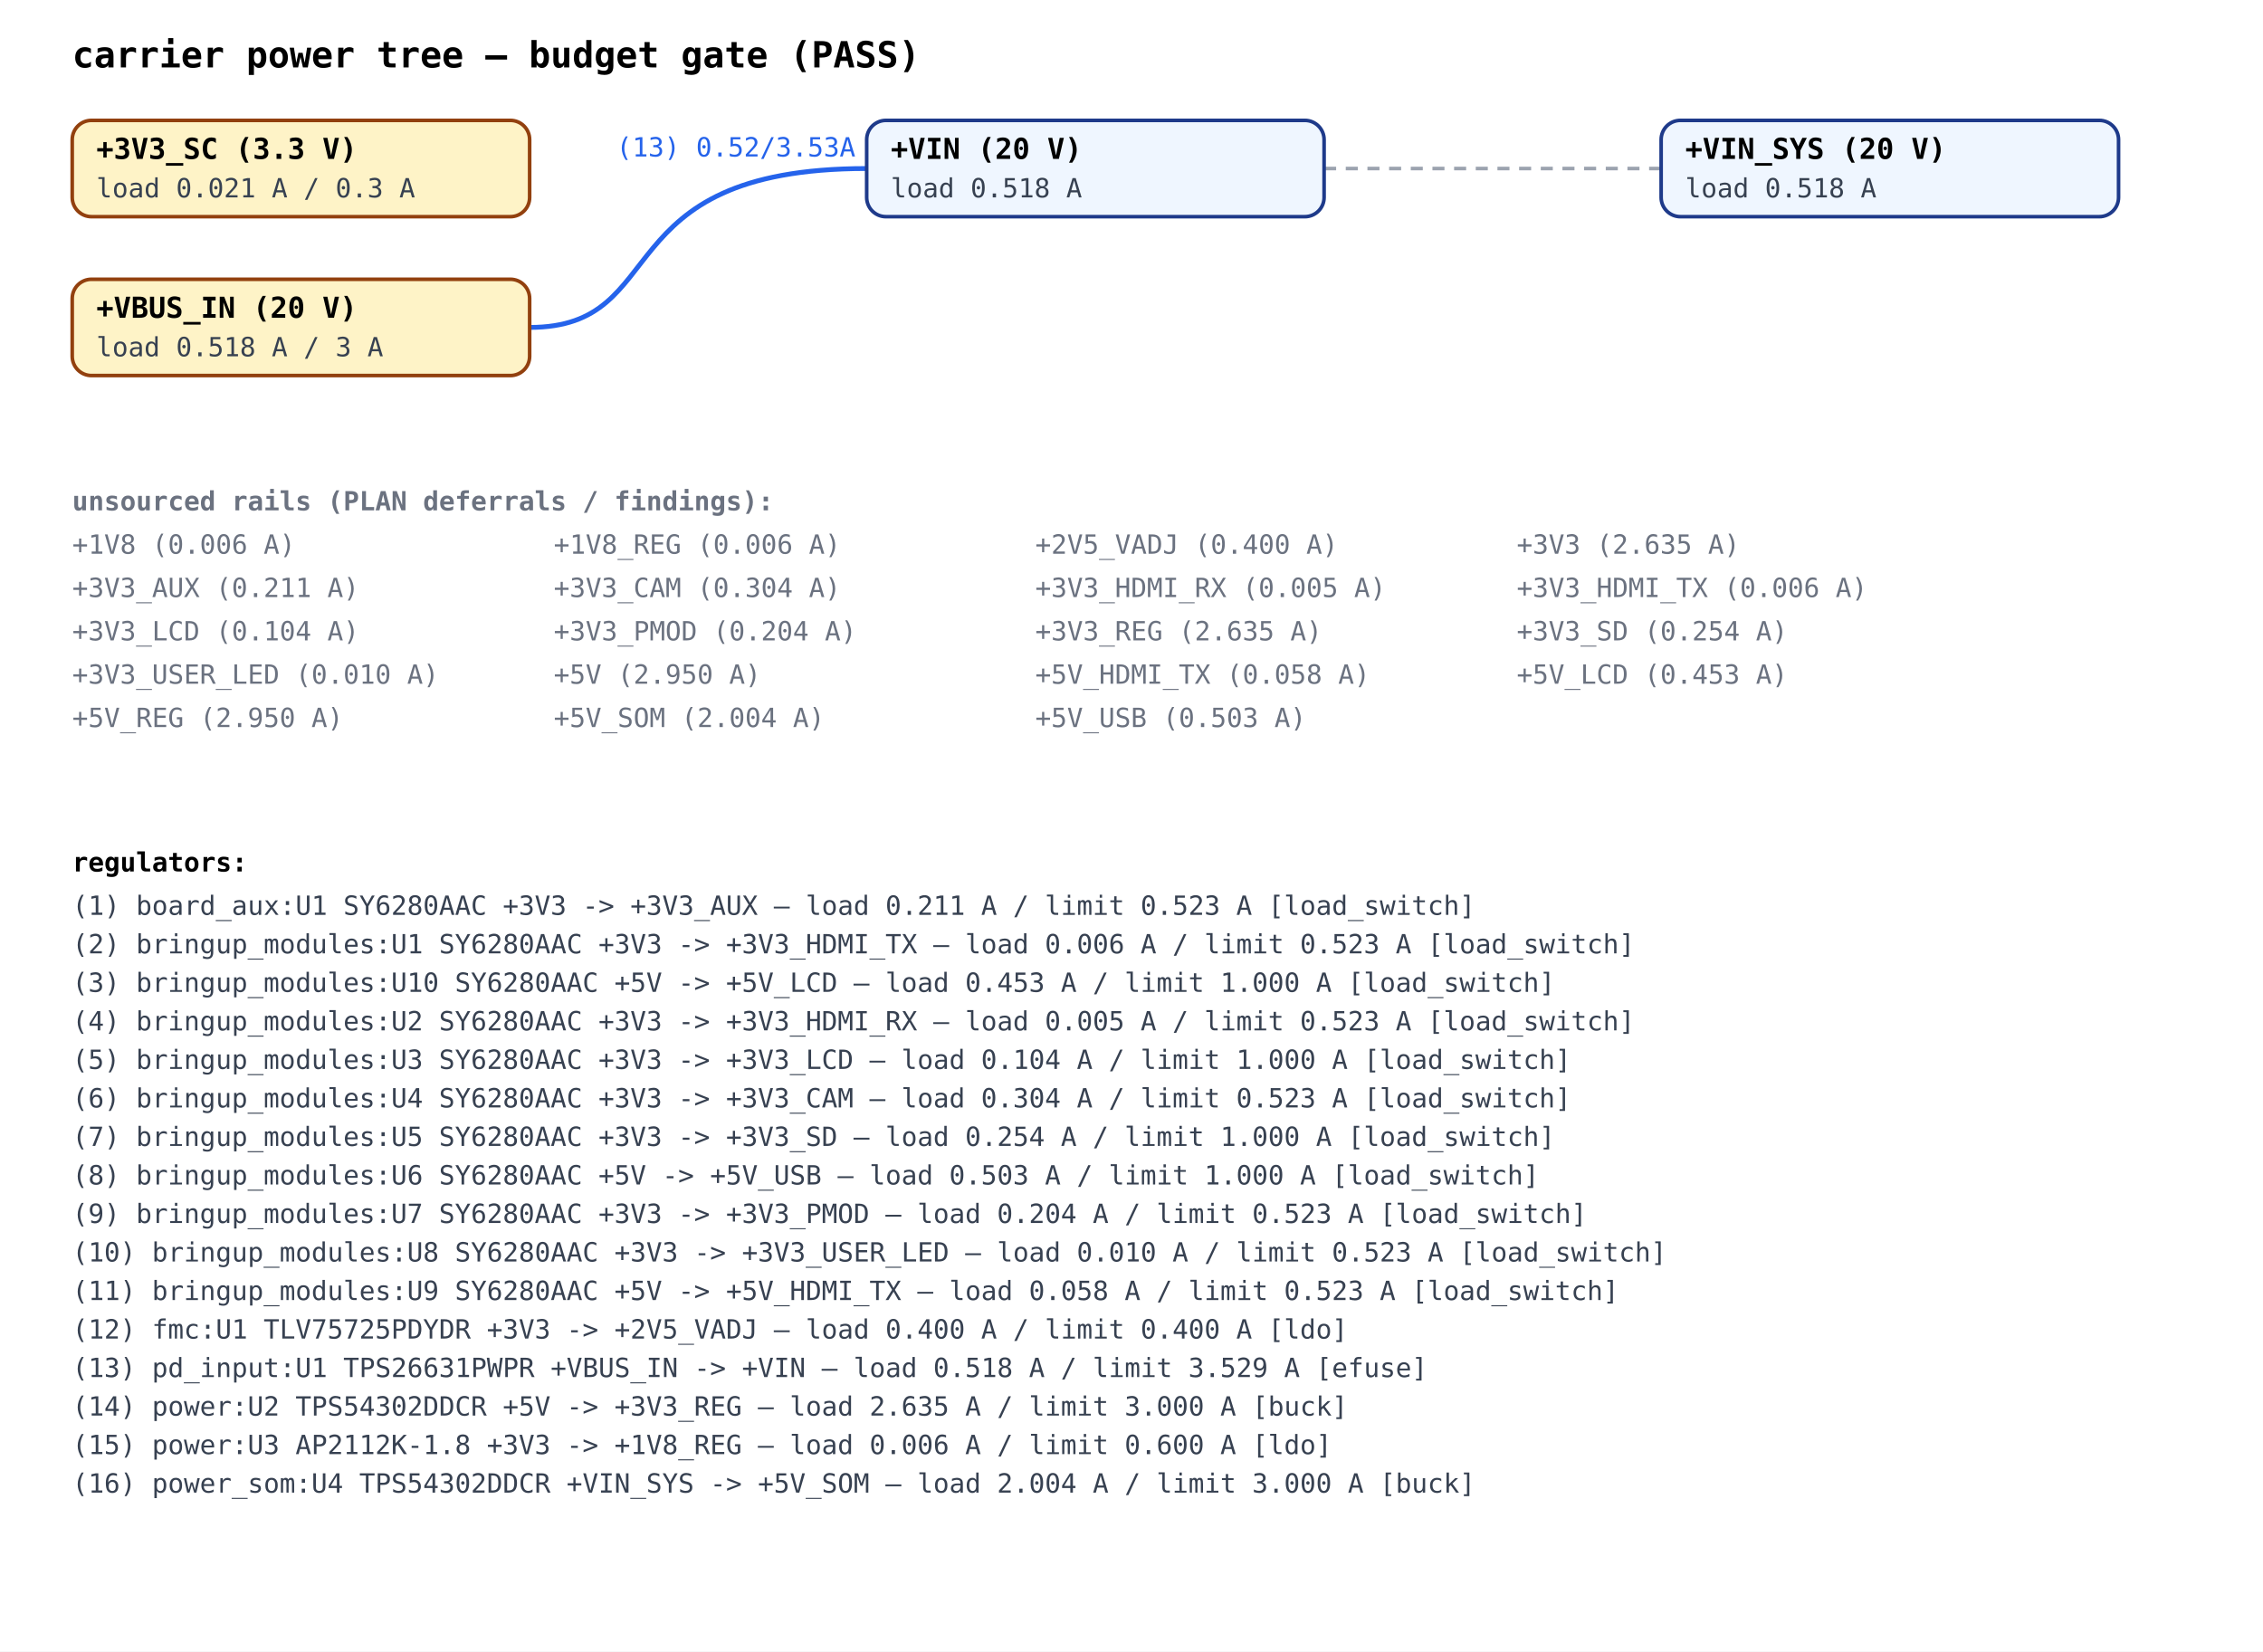
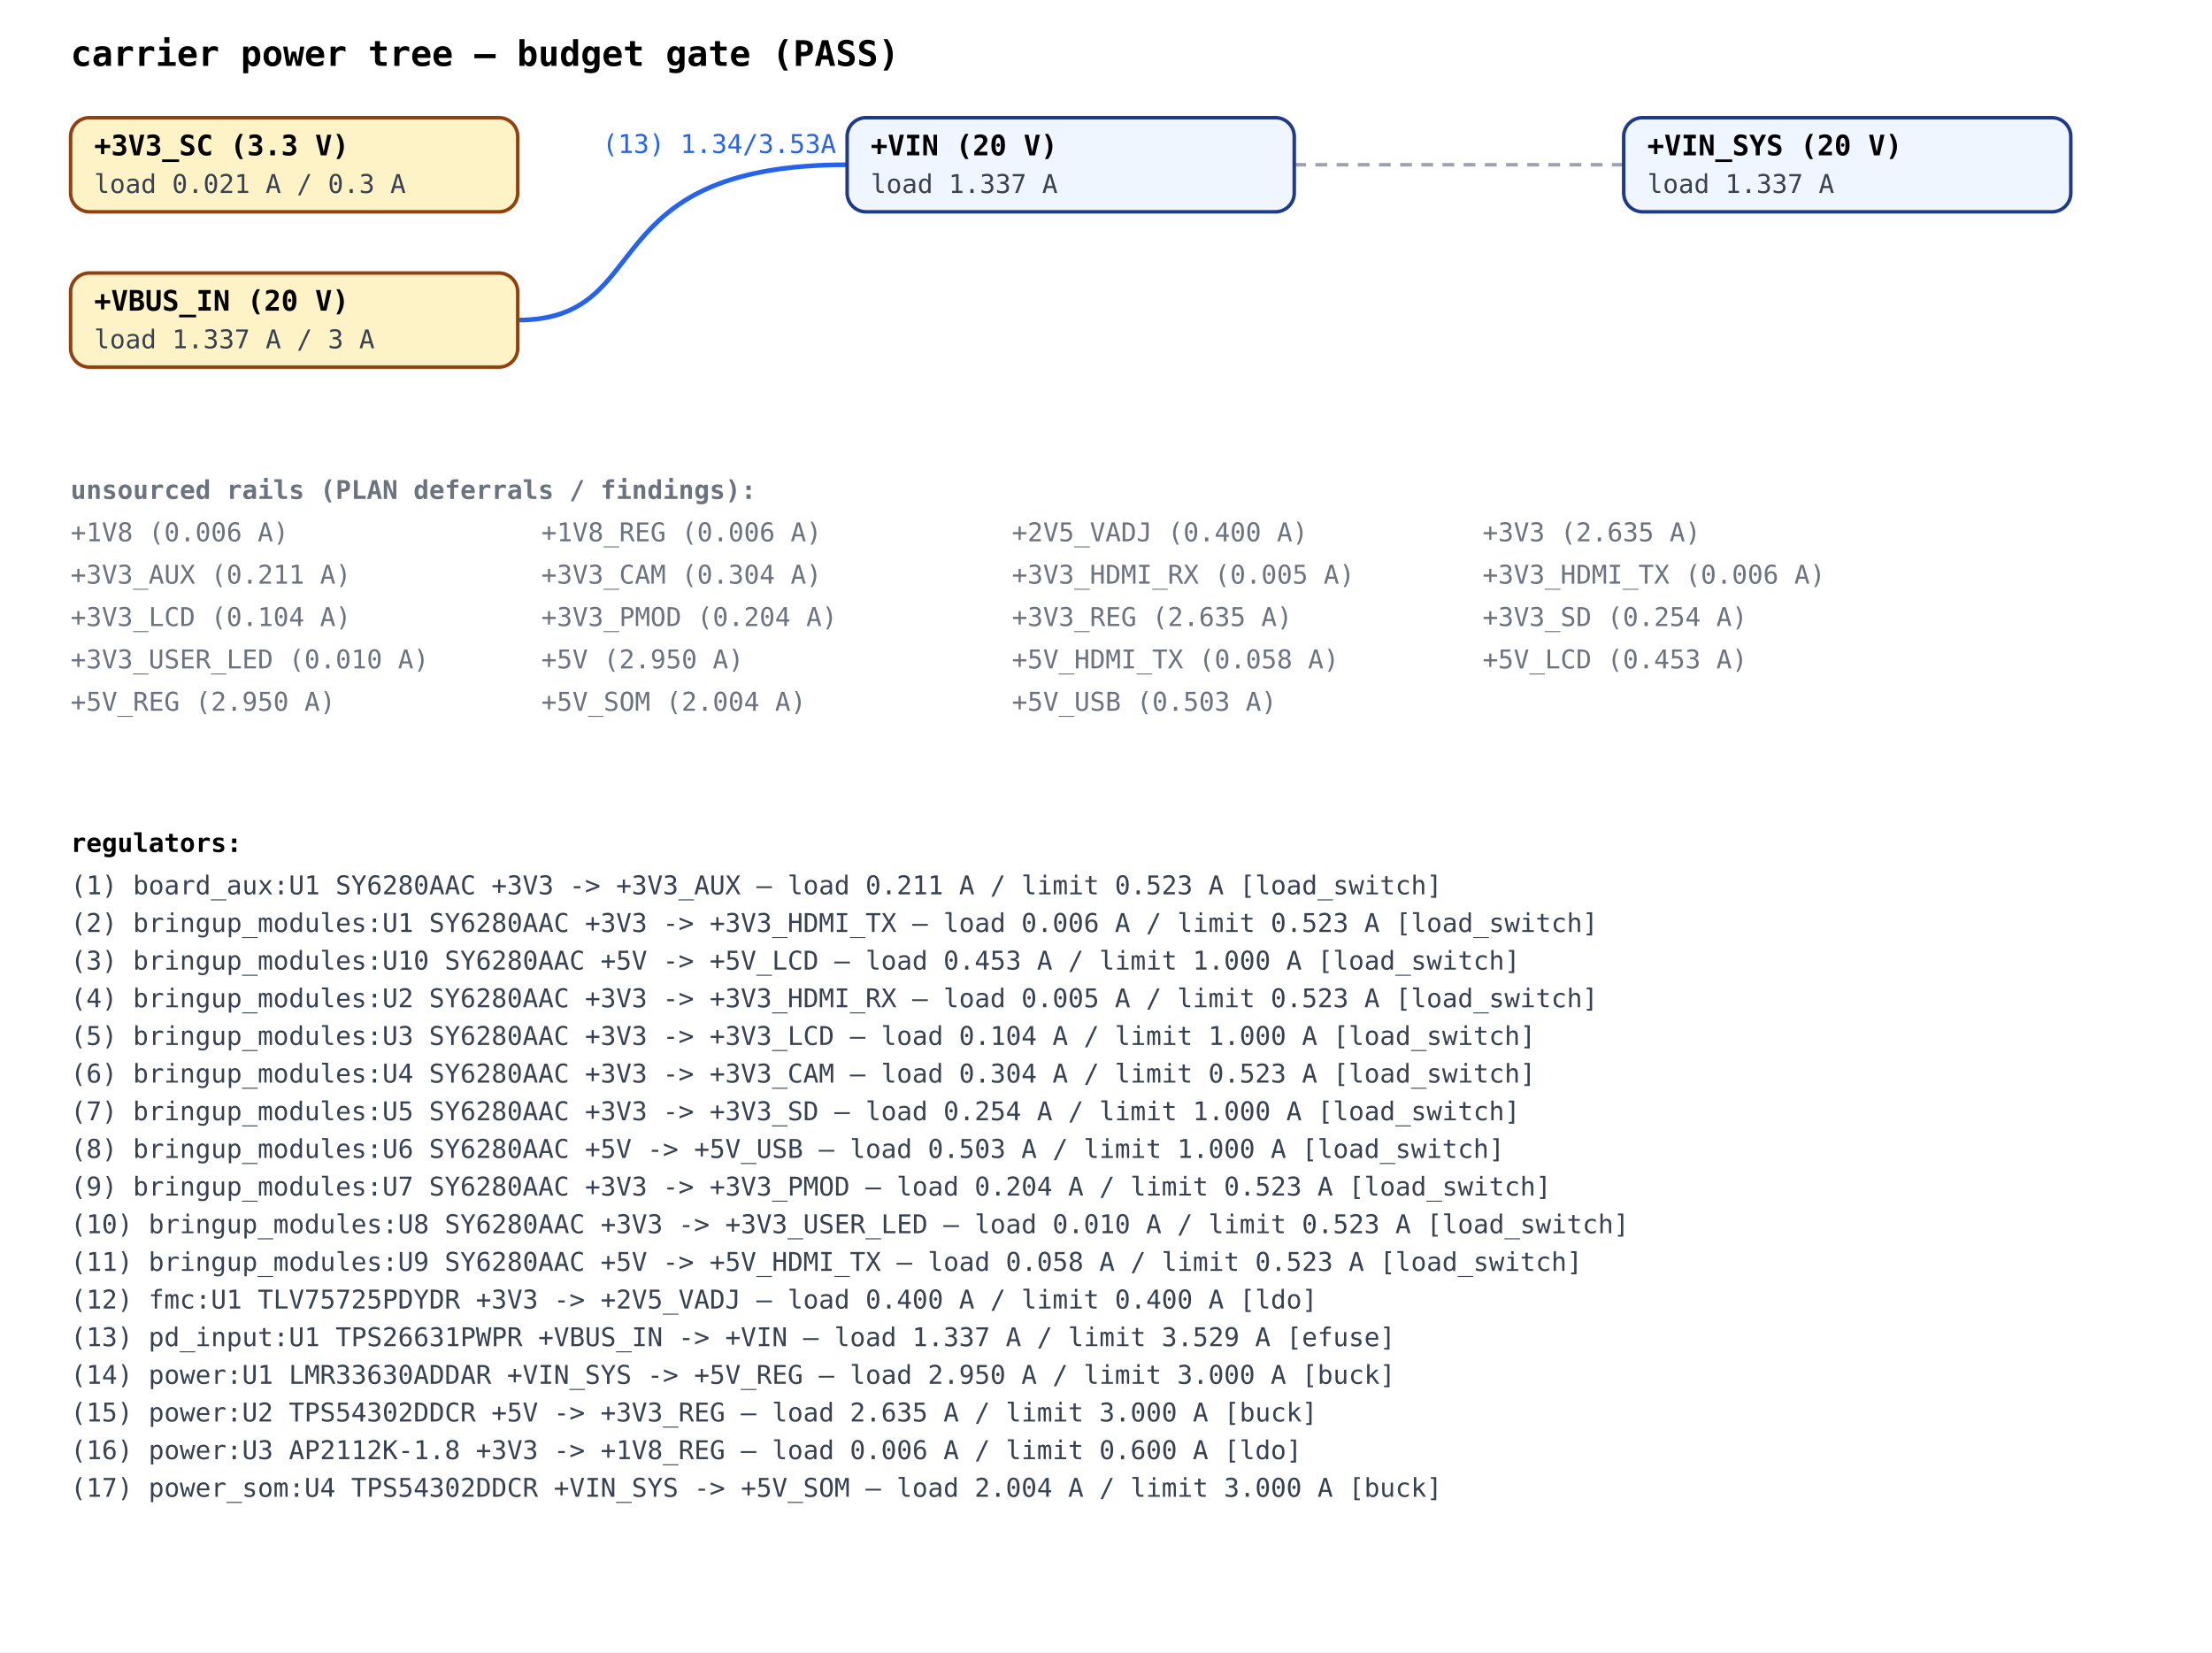
- <svg xmlns="http://www.w3.org/2000/svg" viewBox="0 0 940 686" font-family="ui-monospace, SFMono-Regular, Menlo, monospace" font-size="11">
-   <rect width="940" height="686" fill="white" />
+ <svg xmlns="http://www.w3.org/2000/svg" viewBox="0 0 940 702" font-family="ui-monospace, SFMono-Regular, Menlo, monospace" font-size="11">
+   <rect width="940" height="702" fill="white" />
  <text x="30" y="28" font-size="15" font-weight="bold">carrier power tree — budget gate (PASS)</text>
  <path d="M220,136 C280,136 250,70 360,70" fill="none" stroke="#2563eb" stroke-width="2" />
  <rect x="254" y="54" width="105" height="14" fill="white" fill-opacity="0.85" />
-   <text x="256" y="65" fill="#2563eb">(13) 0.52/3.53A</text>
+   <text x="256" y="65" fill="#2563eb">(13) 1.34/3.53A</text>
  <line x1="550" y1="70" x2="690" y2="70" stroke="#9ca3af" stroke-width="1.5" stroke-dasharray="5,4" />
  <rect x="30" y="50" width="190" height="40" rx="8" fill="#fef3c7" stroke="#92400e" stroke-width="1.5" />
  <text x="40" y="66" font-weight="bold" font-size="12">+3V3_SC (3.3 V)</text>
  <text x="40" y="82" fill="#374151">load 0.021 A / 0.3 A</text>
  <rect x="30" y="116" width="190" height="40" rx="8" fill="#fef3c7" stroke="#92400e" stroke-width="1.5" />
  <text x="40" y="132" font-weight="bold" font-size="12">+VBUS_IN (20 V)</text>
-   <text x="40" y="148" fill="#374151">load 0.518 A / 3 A</text>
+   <text x="40" y="148" fill="#374151">load 1.337 A / 3 A</text>
  <rect x="360" y="50" width="190" height="40" rx="8" fill="#eff6ff" stroke="#1e3a8a" stroke-width="1.5" />
  <text x="370" y="66" font-weight="bold" font-size="12">+VIN (20 V)</text>
-   <text x="370" y="82" fill="#374151">load 0.518 A</text>
+   <text x="370" y="82" fill="#374151">load 1.337 A</text>
  <rect x="690" y="50" width="190" height="40" rx="8" fill="#eff6ff" stroke="#1e3a8a" stroke-width="1.5" />
  <text x="700" y="66" font-weight="bold" font-size="12">+VIN_SYS (20 V)</text>
-   <text x="700" y="82" fill="#374151">load 0.518 A</text>
+   <text x="700" y="82" fill="#374151">load 1.337 A</text>
  <text x="30" y="212" font-weight="bold" fill="#6b7280">unsourced rails (PLAN deferrals / findings):</text>
  <text x="30" y="230" fill="#6b7280">+1V8 (0.006 A)</text>
  <text x="230" y="230" fill="#6b7280">+1V8_REG (0.006 A)</text>
  <text x="430" y="230" fill="#6b7280">+2V5_VADJ (0.400 A)</text>
  <text x="630" y="230" fill="#6b7280">+3V3 (2.635 A)</text>
  <text x="30" y="248" fill="#6b7280">+3V3_AUX (0.211 A)</text>
  <text x="230" y="248" fill="#6b7280">+3V3_CAM (0.304 A)</text>
  <text x="430" y="248" fill="#6b7280">+3V3_HDMI_RX (0.005 A)</text>
  <text x="630" y="248" fill="#6b7280">+3V3_HDMI_TX (0.006 A)</text>
  <text x="30" y="266" fill="#6b7280">+3V3_LCD (0.104 A)</text>
  <text x="230" y="266" fill="#6b7280">+3V3_PMOD (0.204 A)</text>
  <text x="430" y="266" fill="#6b7280">+3V3_REG (2.635 A)</text>
  <text x="630" y="266" fill="#6b7280">+3V3_SD (0.254 A)</text>
  <text x="30" y="284" fill="#6b7280">+3V3_USER_LED (0.010 A)</text>
  <text x="230" y="284" fill="#6b7280">+5V (2.950 A)</text>
  <text x="430" y="284" fill="#6b7280">+5V_HDMI_TX (0.058 A)</text>
  <text x="630" y="284" fill="#6b7280">+5V_LCD (0.453 A)</text>
  <text x="30" y="302" fill="#6b7280">+5V_REG (2.950 A)</text>
  <text x="230" y="302" fill="#6b7280">+5V_SOM (2.004 A)</text>
  <text x="430" y="302" fill="#6b7280">+5V_USB (0.503 A)</text>
  <text x="30" y="362" font-weight="bold">regulators:</text>
  <text x="30" y="380" fill="#374151">(1) board_aux:U1 SY6280AAC +3V3 -&gt; +3V3_AUX — load 0.211 A / limit 0.523 A [load_switch]</text>
  <text x="30" y="396" fill="#374151">(2) bringup_modules:U1 SY6280AAC +3V3 -&gt; +3V3_HDMI_TX — load 0.006 A / limit 0.523 A [load_switch]</text>
  <text x="30" y="412" fill="#374151">(3) bringup_modules:U10 SY6280AAC +5V -&gt; +5V_LCD — load 0.453 A / limit 1.000 A [load_switch]</text>
  <text x="30" y="428" fill="#374151">(4) bringup_modules:U2 SY6280AAC +3V3 -&gt; +3V3_HDMI_RX — load 0.005 A / limit 0.523 A [load_switch]</text>
  <text x="30" y="444" fill="#374151">(5) bringup_modules:U3 SY6280AAC +3V3 -&gt; +3V3_LCD — load 0.104 A / limit 1.000 A [load_switch]</text>
  <text x="30" y="460" fill="#374151">(6) bringup_modules:U4 SY6280AAC +3V3 -&gt; +3V3_CAM — load 0.304 A / limit 0.523 A [load_switch]</text>
  <text x="30" y="476" fill="#374151">(7) bringup_modules:U5 SY6280AAC +3V3 -&gt; +3V3_SD — load 0.254 A / limit 1.000 A [load_switch]</text>
  <text x="30" y="492" fill="#374151">(8) bringup_modules:U6 SY6280AAC +5V -&gt; +5V_USB — load 0.503 A / limit 1.000 A [load_switch]</text>
  <text x="30" y="508" fill="#374151">(9) bringup_modules:U7 SY6280AAC +3V3 -&gt; +3V3_PMOD — load 0.204 A / limit 0.523 A [load_switch]</text>
  <text x="30" y="524" fill="#374151">(10) bringup_modules:U8 SY6280AAC +3V3 -&gt; +3V3_USER_LED — load 0.010 A / limit 0.523 A [load_switch]</text>
  <text x="30" y="540" fill="#374151">(11) bringup_modules:U9 SY6280AAC +5V -&gt; +5V_HDMI_TX — load 0.058 A / limit 0.523 A [load_switch]</text>
  <text x="30" y="556" fill="#374151">(12) fmc:U1 TLV75725PDYDR +3V3 -&gt; +2V5_VADJ — load 0.400 A / limit 0.400 A [ldo]</text>
-   <text x="30" y="572" fill="#374151">(13) pd_input:U1 TPS26631PWPR +VBUS_IN -&gt; +VIN — load 0.518 A / limit 3.529 A [efuse]</text>
-   <text x="30" y="588" fill="#374151">(14) power:U2 TPS54302DDCR +5V -&gt; +3V3_REG — load 2.635 A / limit 3.000 A [buck]</text>
-   <text x="30" y="604" fill="#374151">(15) power:U3 AP2112K-1.8 +3V3 -&gt; +1V8_REG — load 0.006 A / limit 0.600 A [ldo]</text>
-   <text x="30" y="620" fill="#374151">(16) power_som:U4 TPS54302DDCR +VIN_SYS -&gt; +5V_SOM — load 2.004 A / limit 3.000 A [buck]</text>
+   <text x="30" y="572" fill="#374151">(13) pd_input:U1 TPS26631PWPR +VBUS_IN -&gt; +VIN — load 1.337 A / limit 3.529 A [efuse]</text>
+   <text x="30" y="588" fill="#374151">(14) power:U1 LMR33630ADDAR +VIN_SYS -&gt; +5V_REG — load 2.950 A / limit 3.000 A [buck]</text>
+   <text x="30" y="604" fill="#374151">(15) power:U2 TPS54302DDCR +5V -&gt; +3V3_REG — load 2.635 A / limit 3.000 A [buck]</text>
+   <text x="30" y="620" fill="#374151">(16) power:U3 AP2112K-1.8 +3V3 -&gt; +1V8_REG — load 0.006 A / limit 0.600 A [ldo]</text>
+   <text x="30" y="636" fill="#374151">(17) power_som:U4 TPS54302DDCR +VIN_SYS -&gt; +5V_SOM — load 2.004 A / limit 3.000 A [buck]</text>
</svg>
